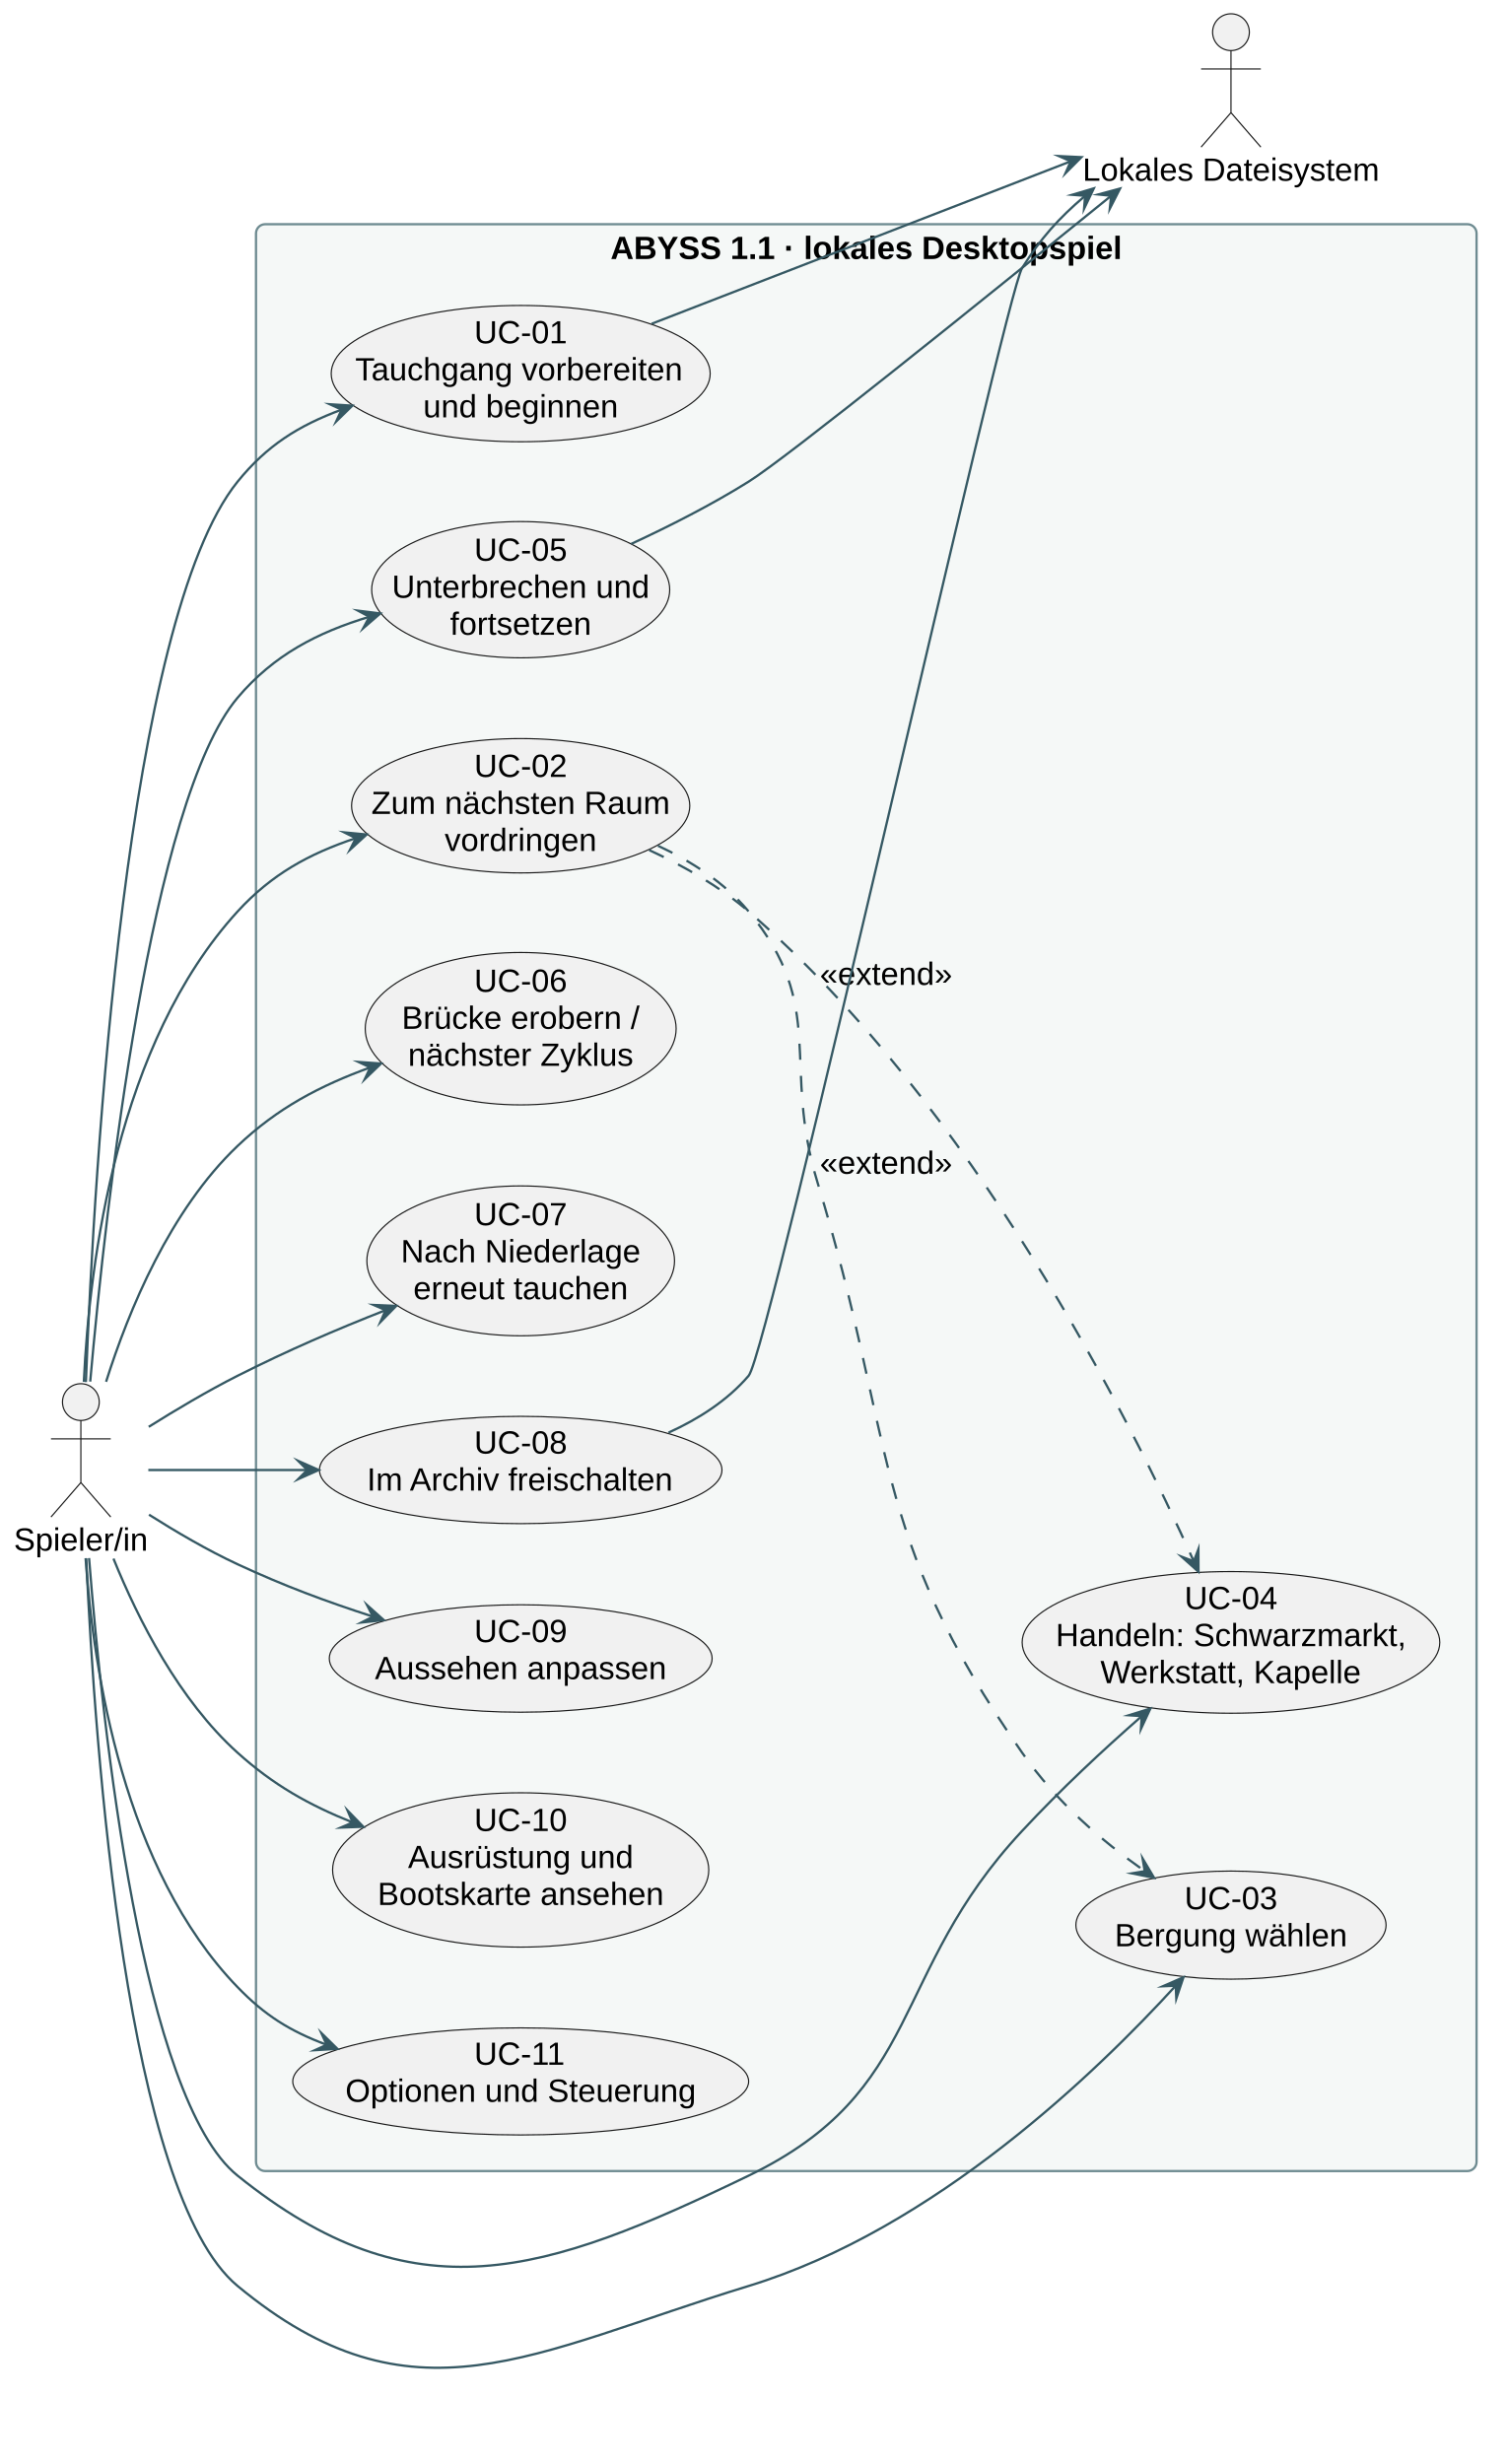
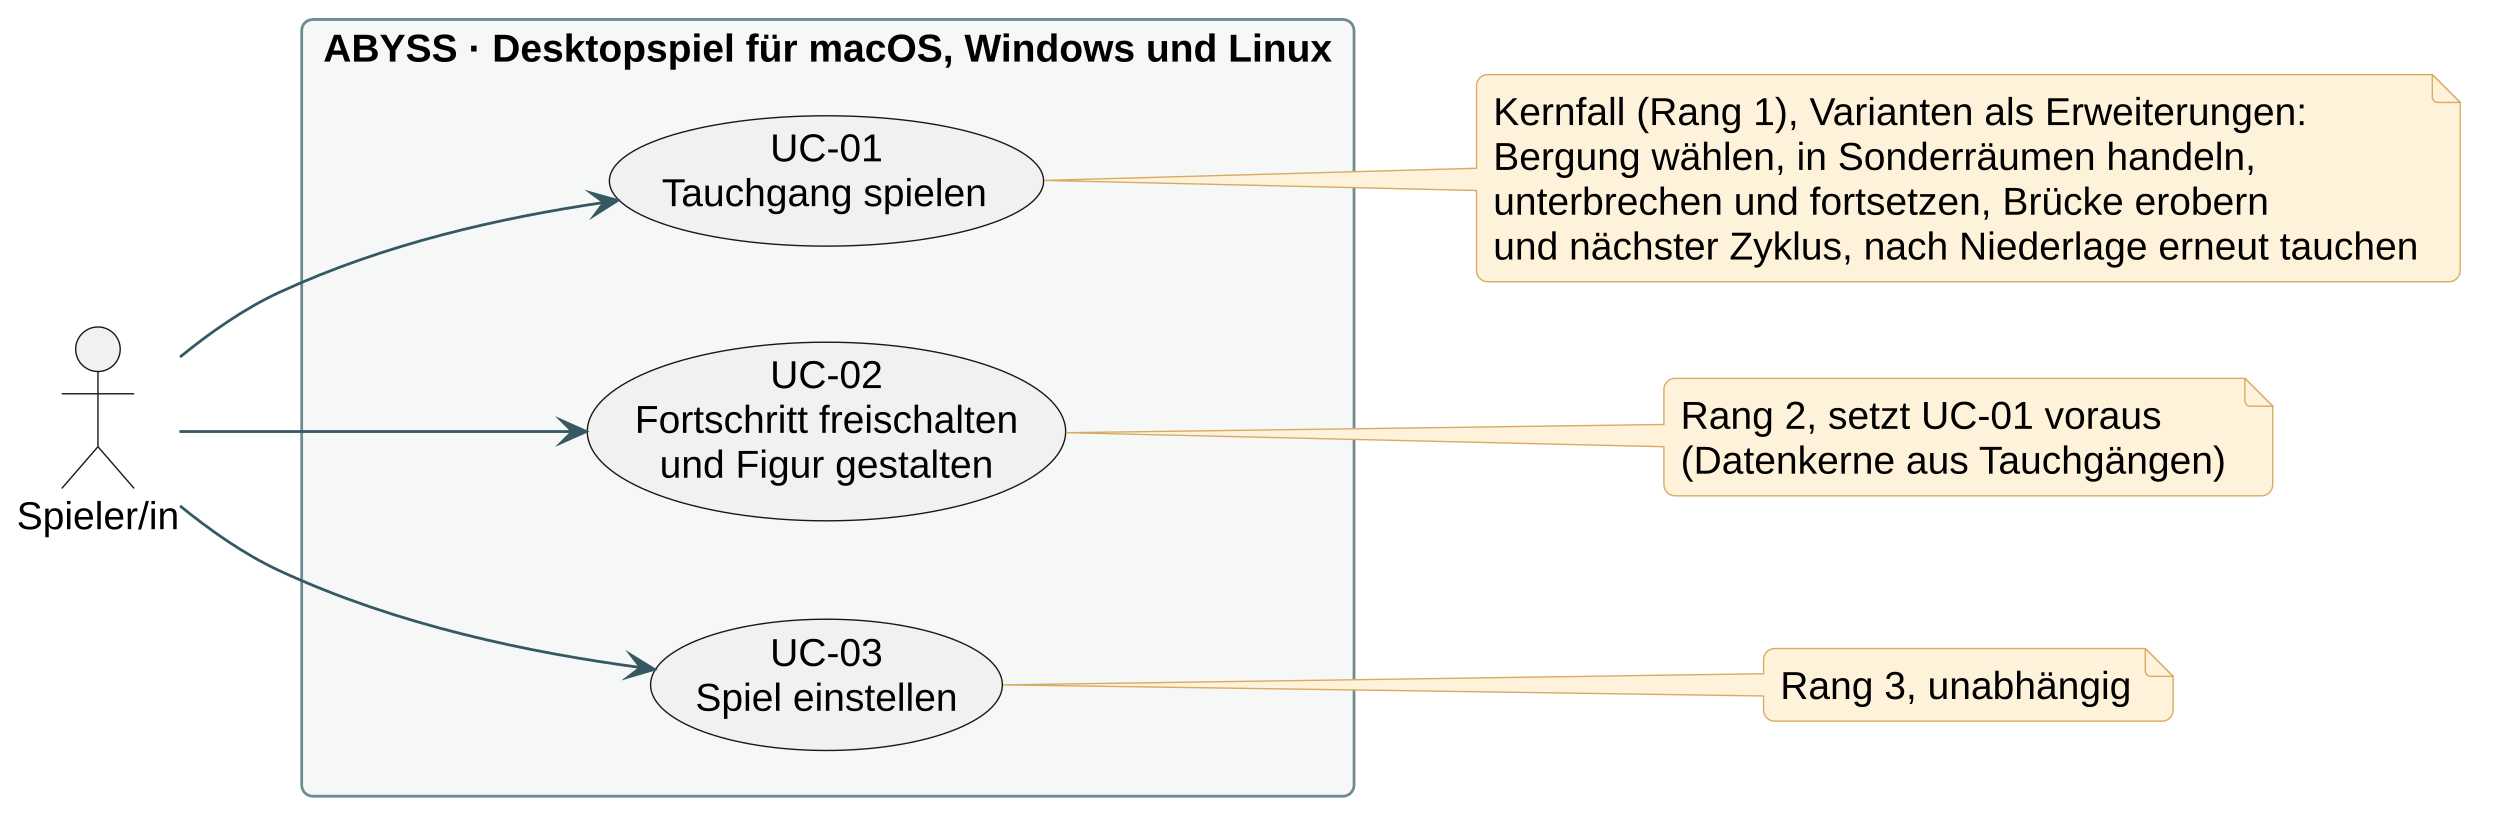
- <svg xmlns="http://www.w3.org/2000/svg" version="1.1" data-diagram-type="DESCRIPTION" style="width:656px;height:1072px;background:#FFFFFF;" width="656px" height="1072px" viewBox="0 0 656 1072" zoomAndPan="magnify" preserveAspectRatio="none" contentStyleType="text/css">
+ <svg xmlns="http://www.w3.org/2000/svg" version="1.1" data-diagram-type="DESCRIPTION" style="width:898px;height:300px;background:#FFFFFF;" width="898px" height="300px" viewBox="0 0 898 300" zoomAndPan="magnify" preserveAspectRatio="none" contentStyleType="text/css">
  <defs />
  <g font-family="sans-serif" lengthAdjust="spacing">
-     <g class="cluster" data-qualified-name="ABYSS 1.1 . lokales Desktopspiel" id="ent0002" data-source-line="21">
-       <rect x="111.37" y="97.55" width="531.02" height="847" fill="#F5F8F7" style="stroke:#6E8B91;stroke-width:1;" rx="4" ry="4" />
-       <text x="265.615" y="112.682" fill="#000" font-size="14" textLength="222.53" font-weight="700" font-family="Arial">ABYSS 1.1 · lokales Desktopspiel</text>
+     <g class="cluster" data-qualified-name="ABYSS . Desktopspiel f.r macOS. Windows und Linux" id="ent0002" data-source-line="21">
+       <rect x="108.37" y="7" width="378" height="279" fill="#F5F8F7" style="stroke:#6E8B91;stroke-width:1;" rx="4" ry="4" />
+       <text x="116.129" y="22.132" fill="#000" font-size="14" textLength="362.482" font-weight="700" font-family="Arial">ABYSS · Desktopspiel für macOS, Windows und Linux</text>
    </g>
-     <g class="entity" data-qualified-name="ABYSS 1.1 . lokales Desktopspiel.Start" id="ent0003" data-source-line="22">
-       <ellipse cx="226.532" cy="162.547" rx="82.442" ry="29.647" fill="#F1F1F1" style="stroke:#181818;stroke-width:0.5;" />
-       <text x="206.305" y="149.377" fill="#000" font-size="14" textLength="40.455" font-family="Arial">UC-01</text>
-       <text x="154.539" y="165.476" fill="#000" font-size="14" textLength="143.985" font-family="Arial">Tauchgang vorbereiten</text>
-       <text x="184.101" y="181.574" fill="#000" font-size="14" textLength="84.861" font-family="Arial">und beginnen</text>
+     <g class="entity" data-qualified-name="ABYSS . Desktopspiel f.r macOS. Windows und Linux.Dive" id="ent0003" data-source-line="22">
+       <ellipse cx="296.874" cy="64.999" rx="77.994" ry="23.409" fill="#F1F1F1" style="stroke:#181818;stroke-width:0.5;" />
+       <text x="276.646" y="57.945" fill="#000" font-size="14" textLength="40.455" font-family="Arial">UC-01</text>
+       <text x="237.719" y="74.044" fill="#000" font-size="14" textLength="118.31" font-family="Arial">Tauchgang spielen</text>
    </g>
-     <g class="entity" data-qualified-name="ABYSS 1.1 . lokales Desktopspiel.Progress" id="ent0004" data-source-line="23">
-       <ellipse cx="226.528" cy="350.548" rx="73.568" ry="29.228" fill="#F1F1F1" style="stroke:#181818;stroke-width:0.5;" />
-       <text x="206.301" y="338.019" fill="#000" font-size="14" textLength="40.455" font-family="Arial">UC-02</text>
-       <text x="161.556" y="354.118" fill="#000" font-size="14" textLength="129.944" font-family="Arial">Zum nächsten Raum</text>
-       <text x="193.453" y="370.216" fill="#000" font-size="14" textLength="66.151" font-family="Arial">vordringen</text>
+     <g class="entity" data-qualified-name="ABYSS . Desktopspiel f.r macOS. Windows und Linux.Progress" id="ent0004" data-source-line="23">
+       <ellipse cx="296.874" cy="154.999" rx="85.914" ry="32.079" fill="#F1F1F1" style="stroke:#181818;stroke-width:0.5;" />
+       <text x="276.646" y="139.397" fill="#000" font-size="14" textLength="40.455" font-family="Arial">UC-02</text>
+       <text x="228.019" y="155.496" fill="#000" font-size="14" textLength="137.71" font-family="Arial">Fortschritt freischalten</text>
+       <text x="236.947" y="171.594" fill="#000" font-size="14" textLength="119.854" font-family="Arial">und Figur gestalten</text>
    </g>
-     <g class="entity" data-qualified-name="ABYSS 1.1 . lokales Desktopspiel.Reward" id="ent0005" data-source-line="24">
-       <ellipse cx="535.544" cy="837.546" rx="67.474" ry="23.516" fill="#F1F1F1" style="stroke:#181818;stroke-width:0.5;" />
-       <text x="515.317" y="830.664" fill="#000" font-size="14" textLength="40.455" font-family="Arial">UC-03</text>
-       <text x="484.952" y="846.763" fill="#000" font-size="14" textLength="101.186" font-family="Arial">Bergung wählen</text>
-     </g>
-     <g class="entity" data-qualified-name="ABYSS 1.1 . lokales Desktopspiel.Trade" id="ent0006" data-source-line="25">
-       <ellipse cx="535.538" cy="714.55" rx="90.848" ry="30.82" fill="#F1F1F1" style="stroke:#181818;stroke-width:0.5;" />
-       <text x="515.31" y="700.076" fill="#000" font-size="14" textLength="40.455" font-family="Arial">UC-04</text>
-       <text x="459.287" y="716.175" fill="#000" font-size="14" textLength="152.503" font-family="Arial">Handeln: Schwarzmarkt,</text>
-       <text x="478.738" y="732.273" fill="#000" font-size="14" textLength="113.6" font-family="Arial">Werkstatt, Kapelle</text>
-     </g>
-     <g class="entity" data-qualified-name="ABYSS 1.1 . lokales Desktopspiel.Resume" id="ent0007" data-source-line="26">
-       <ellipse cx="226.53" cy="256.554" rx="64.83" ry="29.644" fill="#F1F1F1" style="stroke:#181818;stroke-width:0.5;" />
-       <text x="206.302" y="243.975" fill="#000" font-size="14" textLength="40.455" font-family="Arial">UC-05</text>
-       <text x="170.492" y="260.073" fill="#000" font-size="14" textLength="112.075" font-family="Arial">Unterbrechen und</text>
-       <text x="195.792" y="276.172" fill="#000" font-size="14" textLength="61.476" font-family="Arial">fortsetzen</text>
-     </g>
-     <g class="entity" data-qualified-name="ABYSS 1.1 . lokales Desktopspiel.Win" id="ent0008" data-source-line="27">
-       <ellipse cx="226.526" cy="447.547" rx="67.626" ry="33.157" fill="#F1F1F1" style="stroke:#181818;stroke-width:0.5;" />
-       <text x="206.299" y="431.504" fill="#000" font-size="14" textLength="40.455" font-family="Arial">UC-06</text>
-       <text x="174.778" y="447.603" fill="#000" font-size="14" textLength="103.496" font-family="Arial">Brücke erobern /</text>
-       <text x="177.509" y="463.701" fill="#000" font-size="14" textLength="98.034" font-family="Arial">nächster Zyklus</text>
-     </g>
-     <g class="entity" data-qualified-name="ABYSS 1.1 . lokales Desktopspiel.Retry" id="ent0009" data-source-line="28">
-       <ellipse cx="226.532" cy="548.554" rx="66.922" ry="32.604" fill="#F1F1F1" style="stroke:#181818;stroke-width:0.5;" />
-       <text x="206.305" y="533.07" fill="#000" font-size="14" textLength="40.455" font-family="Arial">UC-07</text>
-       <text x="174.391" y="549.169" fill="#000" font-size="14" textLength="104.282" font-family="Arial">Nach Niederlage</text>
-       <text x="179.829" y="565.267" fill="#000" font-size="14" textLength="93.406" font-family="Arial">erneut tauchen</text>
-     </g>
-     <g class="entity" data-qualified-name="ABYSS 1.1 . lokales Desktopspiel.Archive" id="ent0010" data-source-line="29">
-       <ellipse cx="226.534" cy="639.546" rx="87.564" ry="23.346" fill="#F1F1F1" style="stroke:#181818;stroke-width:0.5;" />
-       <text x="206.306" y="632.389" fill="#000" font-size="14" textLength="40.455" font-family="Arial">UC-08</text>
-       <text x="159.624" y="648.488" fill="#000" font-size="14" textLength="133.82" font-family="Arial">Im Archiv freischalten</text>
-     </g>
-     <g class="entity" data-qualified-name="ABYSS 1.1 . lokales Desktopspiel.Wardrobe" id="ent0011" data-source-line="30">
-       <ellipse cx="226.535" cy="721.551" rx="83.275" ry="23.371" fill="#F1F1F1" style="stroke:#181818;stroke-width:0.5;" />
-       <text x="206.307" y="714.436" fill="#000" font-size="14" textLength="40.455" font-family="Arial">UC-09</text>
-       <text x="163.097" y="730.535" fill="#000" font-size="14" textLength="126.875" font-family="Arial">Aussehen anpassen</text>
-     </g>
-     <g class="entity" data-qualified-name="ABYSS 1.1 . lokales Desktopspiel.Inventory" id="ent0012" data-source-line="31">
-       <ellipse cx="226.528" cy="813.551" rx="81.828" ry="33.571" fill="#F1F1F1" style="stroke:#181818;stroke-width:0.5;" />
-       <text x="206.301" y="796.602" fill="#000" font-size="14" textLength="40.455" font-family="Arial">UC-10</text>
-       <text x="177.494" y="812.701" fill="#000" font-size="14" textLength="98.068" font-family="Arial">Ausrüstung und</text>
-       <text x="164.263" y="828.8" fill="#000" font-size="14" textLength="124.53" font-family="Arial">Bootskarte ansehen</text>
-     </g>
-     <g class="entity" data-qualified-name="ABYSS 1.1 . lokales Desktopspiel.Options" id="ent0013" data-source-line="32">
-       <ellipse cx="226.533" cy="905.554" rx="99.163" ry="23.294" fill="#F1F1F1" style="stroke:#181818;stroke-width:0.5;" />
-       <text x="206.306" y="898.313" fill="#000" font-size="14" textLength="40.455" font-family="Arial">UC-11</text>
-       <text x="150.251" y="914.411" fill="#000" font-size="14" textLength="152.564" font-family="Arial">Optionen und Steuerung</text>
+     <g class="entity" data-qualified-name="ABYSS . Desktopspiel f.r macOS. Windows und Linux.Options" id="ent0005" data-source-line="24">
+       <ellipse cx="296.866" cy="245.998" rx="63.186" ry="23.578" fill="#F1F1F1" style="stroke:#181818;stroke-width:0.5;" />
+       <text x="276.638" y="239.216" fill="#000" font-size="14" textLength="40.455" font-family="Arial">UC-03</text>
+       <text x="249.78" y="255.314" fill="#000" font-size="14" textLength="94.172" font-family="Arial">Spiel einstellen</text>
    </g>
    <g class="entity" data-qualified-name="Player" id="ent0001" data-source-line="20">
-       <ellipse cx="35.183" cy="610" rx="8" ry="8" fill="#F1F1F1" style="stroke:#181818;stroke-width:0.5;" />
-       <path d="M35.183,618 L35.183,645 M22.183,626 L48.183,626 M35.183,645 L22.183,660 M35.183,645 L48.183,660" style="stroke:#181818;stroke-width:0.5;" fill="none" />
-       <text x="6" y="674.632" fill="#000" font-size="14" textLength="58.365" font-family="Arial">Spieler/in</text>
+       <ellipse cx="35.183" cy="125.45" rx="8" ry="8" fill="#F1F1F1" style="stroke:#181818;stroke-width:0.5;" />
+       <path d="M35.183,133.45 L35.183,160.45 M22.183,141.45 L48.183,141.45 M35.183,160.45 L22.183,175.45 M35.183,160.45 L48.183,175.45" style="stroke:#181818;stroke-width:0.5;" fill="none" />
+       <text x="6" y="190.082" fill="#000" font-size="14" textLength="58.365" font-family="Arial">Spieler/in</text>
    </g>
-     <g class="entity" data-qualified-name="Disk" id="ent0014" data-source-line="34">
-       <ellipse cx="535.543" cy="14" rx="8" ry="8" fill="#F1F1F1" style="stroke:#181818;stroke-width:0.5;" />
-       <path d="M535.543,22 L535.543,49 M522.543,30 L548.543,30 M535.543,49 L522.543,64 M535.543,49 L548.543,64" style="stroke:#181818;stroke-width:0.5;" fill="none" />
-       <text x="470.96" y="78.632" fill="#000" font-size="14" textLength="129.165" font-family="Arial">Lokales Dateisystem</text>
+     <g class="entity" data-qualified-name="GMN9" id="ent0010" data-source-line="30">
+       <path d="M530.37,30.8 L530.37,60.43 L375.12,64.81 L530.37,68.43 L530.37,97.195 A4,4 0 0 0 534.37,101.195 L879.685,101.195 A4,4 0 0 0 883.685,97.195 L883.685,36.8 L873.685,26.8 L534.37,26.8 A4,4 0 0 0 530.37,30.8" style="stroke:#D8AA64;stroke-width:0.5;" fill="#FFF2DA" />
+       <path d="M873.685,26.8 L873.685,34.8 A2,2 0 0 0 875.685,36.8 L883.685,36.8 L873.685,26.8" style="stroke:#D8AA64;stroke-width:0.5;" fill="#FFF2DA" />
+       <text x="536.37" y="44.932" fill="#000" font-size="14" textLength="293.378" font-family="Arial">Kernfall (Rang 1), Varianten als Erweiterungen:</text>
+       <text x="536.37" y="61.03" fill="#000" font-size="14" textLength="273.971" font-family="Arial">Bergung wählen, in Sonderräumen handeln,</text>
+       <text x="536.37" y="77.129" fill="#000" font-size="14" textLength="278.612" font-family="Arial">unterbrechen und fortsetzen, Brücke erobern</text>
+       <text x="536.37" y="93.228" fill="#000" font-size="14" textLength="332.315" font-family="Arial">und nächster Zyklus, nach Niederlage erneut tauchen</text>
    </g>
-     <g class="link" data-entity-1="ent0001" data-entity-2="ent0003" id="lnk15" data-source-line="35" data-link-type="dependency">
-       <path d="M37.37,601.3 C41,507.55 54.89,269.59 103.37,209.55 C116,193.91 129.812,185.198 148.612,178.228" style="stroke:#355863;stroke-width:1;" fill="none" id="Player-to-Start" />
-       <polygon points="153.3,176.49,143.471,175.868,148.612,178.228,146.252,183.369,153.3,176.49" fill="#355863" style="stroke:#355863;stroke-width:1;stroke-linejoin:miter;stroke-miterlimit:10;" />
+     <g class="entity" data-qualified-name="GMN12" id="ent0013" data-source-line="36">
+       <path d="M597.68,139.9 L597.68,152.47 L382.93,155.42 L597.68,160.47 L597.68,174.097 A4,4 0 0 0 601.68,178.097 L812.362,178.097 A4,4 0 0 0 816.362,174.097 L816.362,145.9 L806.362,135.9 L601.68,135.9 A4,4 0 0 0 597.68,139.9" style="stroke:#D8AA64;stroke-width:0.5;" fill="#FFF2DA" />
+       <path d="M806.362,135.9 L806.362,143.9 A2,2 0 0 0 808.362,145.9 L816.362,145.9 L806.362,135.9" style="stroke:#D8AA64;stroke-width:0.5;" fill="#FFF2DA" />
+       <text x="603.68" y="154.032" fill="#000" font-size="14" textLength="172.744" font-family="Arial">Rang 2, setzt UC-01 voraus</text>
+       <text x="603.68" y="170.13" fill="#000" font-size="14" textLength="197.682" font-family="Arial">(Datenkerne aus Tauchgängen)</text>
    </g>
-     <g class="link" data-entity-1="ent0001" data-entity-2="ent0004" id="lnk16" data-source-line="36" data-link-type="dependency">
-       <path d="M36.48,601.2 C38.93,548.55 50.97,453.92 103.37,396.55 C118.11,380.41 134.358,371.485 154.788,364.655" style="stroke:#355863;stroke-width:1;" fill="none" id="Player-to-Progress" />
-       <polygon points="159.53,363.07,149.726,362.13,154.788,364.655,152.263,369.717,159.53,363.07" fill="#355863" style="stroke:#355863;stroke-width:1;stroke-linejoin:miter;stroke-miterlimit:10;" />
+     <g class="entity" data-qualified-name="GMN15" id="ent0016" data-source-line="40">
+       <path d="M633.47,236.95 L633.47,242 L360.3,246 L633.47,250 L633.47,255.049 A4,4 0 0 0 637.47,259.049 L776.579,259.049 A4,4 0 0 0 780.579,255.049 L780.579,242.95 L770.579,232.95 L637.47,232.95 A4,4 0 0 0 633.47,236.95" style="stroke:#D8AA64;stroke-width:0.5;" fill="#FFF2DA" />
+       <path d="M770.579,232.95 L770.579,240.95 A2,2 0 0 0 772.579,242.95 L780.579,242.95 L770.579,232.95" style="stroke:#D8AA64;stroke-width:0.5;" fill="#FFF2DA" />
+       <text x="639.47" y="251.082" fill="#000" font-size="14" textLength="126.109" font-family="Arial">Rang 3, unabhängig</text>
    </g>
-     <g class="link" data-entity-1="ent0001" data-entity-2="ent0005" id="lnk17" data-source-line="37" data-link-type="dependency">
-       <path d="M37.51,677.96 C41.3,761.34 55.18,954.64 103.37,994.55 C179.46,1057.59 231.19,1023.43 325.69,994.55 C406.81,969.76 477.486,901.11 511.506,863.91" style="stroke:#355863;stroke-width:1;" fill="none" id="Player-to-Reward" />
-       <polygon points="514.88,860.22,505.854,864.162,511.506,863.91,511.758,869.561,514.88,860.22" fill="#355863" style="stroke:#355863;stroke-width:1;stroke-linejoin:miter;stroke-miterlimit:10;" />
+     <g class="link" data-entity-1="ent0001" data-entity-2="ent0003" id="lnk6" data-source-line="26" data-link-type="dependency">
+       <path d="M64.66,128.25 C75.19,119.66 87.67,110.85 100.37,105 C138.44,87.46 179.244,78.29 216.924,72.73" style="stroke:#355863;stroke-width:1;" fill="none" id="Player-to-Dive" />
+       <polygon points="221.87,72,212.382,69.357,216.924,72.73,213.55,77.271,221.87,72" fill="#355863" style="stroke:#355863;stroke-width:1;stroke-linejoin:miter;stroke-miterlimit:10;" />
    </g>
-     <g class="link" data-entity-1="ent0001" data-entity-2="ent0006" id="lnk18" data-source-line="38" data-link-type="dependency">
-       <path d="M38.75,677.86 C44.64,752.53 61.92,913.2 103.37,946.55 C180.34,1008.51 236.72,989.54 325.69,946.55 C402.32,909.53 386.63,858.77 444.69,796.55 C462.13,777.87 479.391,761.827 496.721,746.627" style="stroke:#355863;stroke-width:1;" fill="none" id="Player-to-Trade" />
-       <polygon points="500.48,743.33,491.076,746.257,496.721,746.627,496.351,752.272,500.48,743.33" fill="#355863" style="stroke:#355863;stroke-width:1;stroke-linejoin:miter;stroke-miterlimit:10;" />
+     <g class="link" data-entity-1="ent0001" data-entity-2="ent0004" id="lnk7" data-source-line="27" data-link-type="dependency">
+       <path d="M64.47,155 C99.3,155 155.07,155 205.59,155" style="stroke:#355863;stroke-width:1;" fill="none" id="Player-to-Progress" />
+       <polygon points="210.59,155,201.59,151,205.59,155,201.59,159,210.59,155" fill="#355863" style="stroke:#355863;stroke-width:1;stroke-linejoin:miter;stroke-miterlimit:10;" />
    </g>
-     <g class="link" data-entity-1="ent0001" data-entity-2="ent0007" id="lnk19" data-source-line="39" data-link-type="dependency">
-       <path d="M39.25,601.08 C46.22,522.73 65.65,348.3 103.37,303.55 C119.04,284.96 138.164,275.147 160.694,268.337" style="stroke:#355863;stroke-width:1;" fill="none" id="Player-to-Resume" />
-       <polygon points="165.48,266.89,155.708,265.665,160.694,268.337,158.022,273.323,165.48,266.89" fill="#355863" style="stroke:#355863;stroke-width:1;stroke-linejoin:miter;stroke-miterlimit:10;" />
-     </g>
-     <g class="link" data-entity-1="ent0001" data-entity-2="ent0008" id="lnk20" data-source-line="40" data-link-type="dependency">
-       <path d="M46.15,601.16 C56.02,569.9 74,526.5 103.37,498.55 C120.68,482.07 139.379,472.273 161.079,464.413" style="stroke:#355863;stroke-width:1;" fill="none" id="Player-to-Win" />
-       <polygon points="165.78,462.71,155.956,462.014,161.079,464.413,158.68,469.536,165.78,462.71" fill="#355863" style="stroke:#355863;stroke-width:1;stroke-linejoin:miter;stroke-miterlimit:10;" />
-     </g>
-     <g class="link" data-entity-1="ent0001" data-entity-2="ent0009" id="lnk21" data-source-line="41" data-link-type="dependency">
-       <path d="M64.71,620.76 C76.44,613.4 90.32,605.15 103.37,598.55 C125.45,587.38 145.988,578.573 167.738,570.003" style="stroke:#355863;stroke-width:1;" fill="none" id="Player-to-Retry" />
-       <polygon points="172.39,568.17,162.55,567.748,167.738,570.003,165.483,575.191,172.39,568.17" fill="#355863" style="stroke:#355863;stroke-width:1;stroke-linejoin:miter;stroke-miterlimit:10;" />
-     </g>
-     <g class="link" data-entity-1="ent0001" data-entity-2="ent0010" id="lnk22" data-source-line="42" data-link-type="dependency">
-       <path d="M64.53,639.55 C84.34,639.55 106.93,639.55 133.68,639.55" style="stroke:#355863;stroke-width:1;" fill="none" id="Player-to-Archive" />
-       <polygon points="138.68,639.55,129.68,635.55,133.68,639.55,129.68,643.55,138.68,639.55" fill="#355863" style="stroke:#355863;stroke-width:1;stroke-linejoin:miter;stroke-miterlimit:10;" />
-     </g>
-     <g class="link" data-entity-1="ent0001" data-entity-2="ent0011" id="lnk23" data-source-line="43" data-link-type="dependency">
-       <path d="M64.83,658.99 C76.46,666.36 90.24,674.44 103.37,680.55 C123.54,689.95 141.732,696.705 162.252,703.325" style="stroke:#355863;stroke-width:1;" fill="none" id="Player-to-Wardrobe" />
-       <polygon points="167.01,704.86,159.673,698.29,162.252,703.325,157.217,705.904,167.01,704.86" fill="#355863" style="stroke:#355863;stroke-width:1;stroke-linejoin:miter;stroke-miterlimit:10;" />
-     </g>
-     <g class="link" data-entity-1="ent0001" data-entity-2="ent0012" id="lnk24" data-source-line="44" data-link-type="dependency">
-       <path d="M49.36,678.1 C60.21,704.86 77.96,739.67 103.37,762.55 C118.91,776.55 134.189,785.18 153.429,792.89" style="stroke:#355863;stroke-width:1;" fill="none" id="Player-to-Inventory" />
-       <polygon points="158.07,794.75,151.204,787.689,153.429,792.89,148.228,795.115,158.07,794.75" fill="#355863" style="stroke:#355863;stroke-width:1;stroke-linejoin:miter;stroke-miterlimit:10;" />
-     </g>
-     <g class="link" data-entity-1="ent0001" data-entity-2="ent0013" id="lnk25" data-source-line="45" data-link-type="dependency">
-       <path d="M37.24,677.9 C40.66,727.45 53.92,813.41 103.37,864.55 C115.18,876.78 126.068,883.604 142.118,889.624" style="stroke:#355863;stroke-width:1;" fill="none" id="Player-to-Options" />
-       <polygon points="146.8,891.38,139.778,884.474,142.118,889.624,136.969,891.965,146.8,891.38" fill="#355863" style="stroke:#355863;stroke-width:1;stroke-linejoin:miter;stroke-miterlimit:10;" />
-     </g>
-     <g class="link" data-entity-1="ent0004" data-entity-2="ent0005" id="lnk26" data-source-line="46" data-link-type="dependency">
-       <path d="M286.26,367.96 C300.92,374.79 315.38,384.08 325.69,396.55 C360.17,438.26 339.87,462.81 355.69,514.55 C389.94,626.54 377.62,666.56 444.69,762.55 C459.94,784.37 479.033,800.606 498.023,814.086" style="stroke:#355863;stroke-width:1;stroke-dasharray:7,7;" fill="none" id="Progress-to-Reward" />
-       <polygon points="502.1,816.98,497.076,808.509,498.023,814.086,492.446,815.032,502.1,816.98" fill="#355863" style="stroke:#355863;stroke-width:1;stroke-linejoin:miter;stroke-miterlimit:10;" />
-       <text x="356.69" y="510.682" fill="#000" font-size="14" textLength="57.606" font-family="Arial">«extend»</text>
-     </g>
-     <g class="link" data-entity-1="ent0004" data-entity-2="ent0006" id="lnk27" data-source-line="47" data-link-type="dependency">
-       <path d="M282.44,369.85 C297.49,376.78 313.1,385.65 325.69,396.55 C423.28,481.11 491.571,617.419 519.361,679.269" style="stroke:#355863;stroke-width:1;stroke-dasharray:7,7;" fill="none" id="Progress-to-Trade" />
-       <polygon points="521.41,683.83,521.37,673.981,519.361,679.269,514.073,677.26,521.41,683.83" fill="#355863" style="stroke:#355863;stroke-width:1;stroke-linejoin:miter;stroke-miterlimit:10;" />
-       <text x="356.69" y="428.492" fill="#000" font-size="14" textLength="57.606" font-family="Arial">«extend»</text>
-     </g>
-     <g class="link" data-entity-1="ent0003" data-entity-2="ent0014" id="lnk28" data-source-line="48" data-link-type="dependency">
-       <path d="M283.48,140.87 C336.23,120.42 410.568,91.607 465.818,70.187" style="stroke:#355863;stroke-width:1;" fill="none" id="Start-to-Disk" />
-       <polygon points="470.48,68.38,460.643,67.904,465.818,70.187,463.534,75.363,470.48,68.38" fill="#355863" style="stroke:#355863;stroke-width:1;stroke-linejoin:miter;stroke-miterlimit:10;" />
-     </g>
-     <g class="link" data-entity-1="ent0007" data-entity-2="ent0014" id="lnk29" data-source-line="49" data-link-type="dependency">
-       <path d="M274.61,236.63 C291.19,228.94 309.67,219.58 325.69,209.55 C342.58,198.99 427.168,130.842 483.408,85.182" style="stroke:#355863;stroke-width:1;" fill="none" id="Resume-to-Disk" />
-       <polygon points="487.29,82.03,477.782,84.597,483.408,85.182,482.824,90.808,487.29,82.03" fill="#355863" style="stroke:#355863;stroke-width:1;stroke-linejoin:miter;stroke-miterlimit:10;" />
-     </g>
-     <g class="link" data-entity-1="ent0010" data-entity-2="ent0014" id="lnk30" data-source-line="50" data-link-type="dependency">
-       <path d="M290.82,623.29 C303.87,617.36 316.44,609.35 325.69,598.55 C334.67,588.08 437.3,128.2 444.69,116.55 C452.87,103.65 460.317,95.226 472.077,85.186" style="stroke:#355863;stroke-width:1;" fill="none" id="Archive-to-Disk" />
-       <polygon points="475.88,81.94,466.438,84.742,472.077,85.186,471.632,90.826,475.88,81.94" fill="#355863" style="stroke:#355863;stroke-width:1;stroke-linejoin:miter;stroke-miterlimit:10;" />
+     <g class="link" data-entity-1="ent0001" data-entity-2="ent0005" id="lnk8" data-source-line="28" data-link-type="dependency">
+       <path d="M64.68,181.71 C75.21,190.31 87.68,199.12 100.37,205 C142.99,224.77 190.314,234.434 230.074,239.774" style="stroke:#355863;stroke-width:1;" fill="none" id="Player-to-Options" />
+       <polygon points="235.03,240.44,226.643,235.278,230.074,239.774,225.578,243.206,235.03,240.44" fill="#355863" style="stroke:#355863;stroke-width:1;stroke-linejoin:miter;stroke-miterlimit:10;" />
    </g>
  </g>
</svg>
